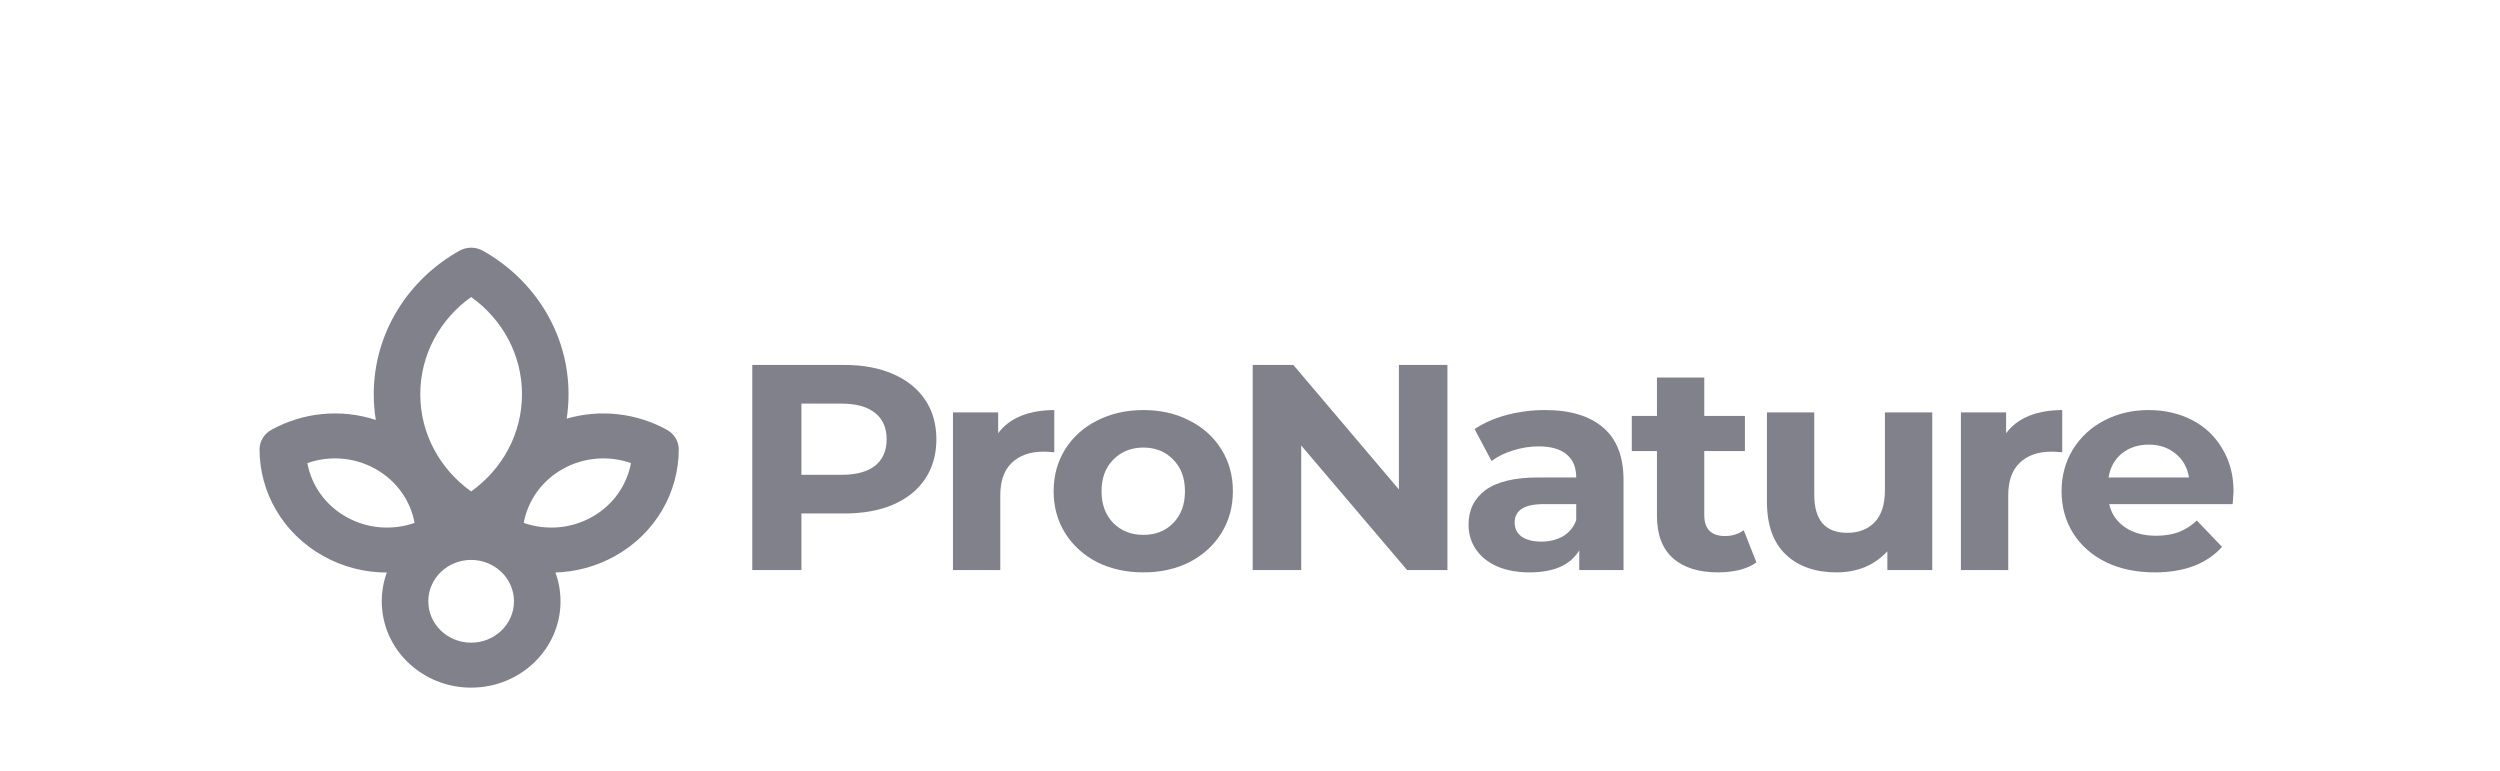
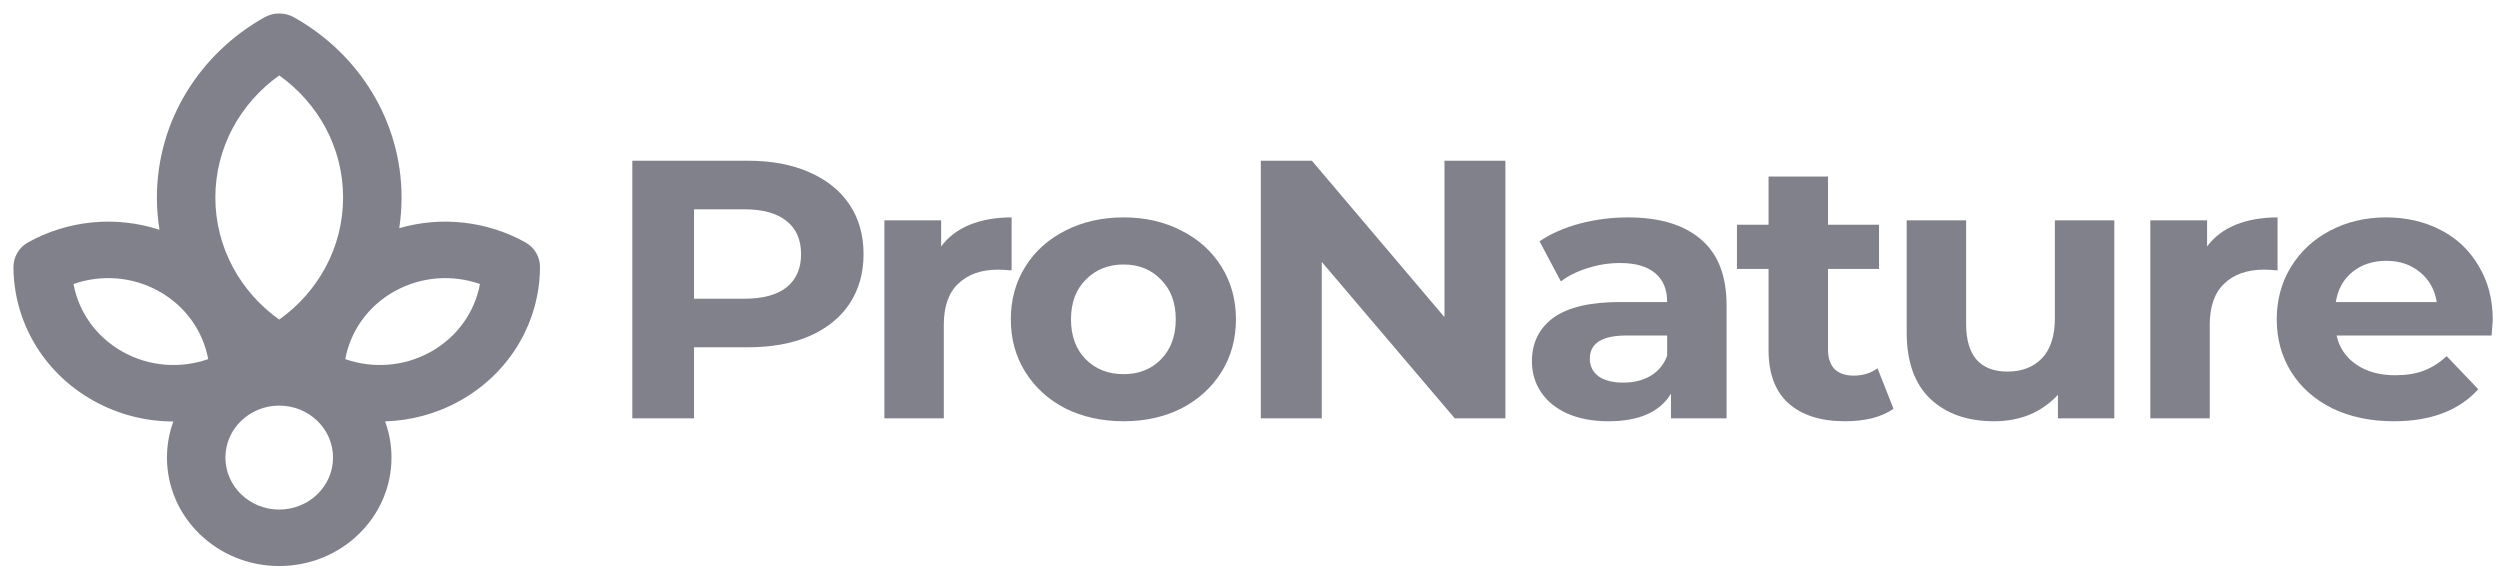
- <svg xmlns="http://www.w3.org/2000/svg" width="211" height="65" viewBox="0 0 211 65" fill="none">
-   <path d="M71.248 30.8C72.836 30.8 74.21 31.056 75.371 31.567C76.548 32.078 77.452 32.803 78.084 33.743C78.715 34.683 79.031 35.796 79.031 37.082C79.031 38.351 78.715 39.464 78.084 40.42C77.452 41.36 76.548 42.085 75.371 42.596C74.21 43.091 72.836 43.338 71.248 43.338H67.639V48.111H63.492V30.8H71.248ZM71.018 40.074C72.263 40.074 73.211 39.818 73.859 39.307C74.508 38.78 74.832 38.038 74.832 37.082C74.832 36.109 74.508 35.367 73.859 34.856C73.211 34.328 72.263 34.065 71.018 34.065H67.639V40.074H71.018Z" fill="#81818B" />
-   <path d="M84.245 36.562C84.722 35.919 85.363 35.433 86.165 35.103C86.984 34.774 87.922 34.609 88.981 34.609V38.17C88.537 38.137 88.238 38.12 88.084 38.12C86.941 38.12 86.045 38.434 85.397 39.06C84.748 39.67 84.424 40.593 84.424 41.83V48.111H80.43V34.807H84.245V36.562Z" fill="#81818B" />
-   <path d="M96.504 48.309C95.053 48.309 93.748 48.02 92.587 47.443C91.444 46.85 90.548 46.033 89.899 44.995C89.251 43.956 88.927 42.777 88.927 41.459C88.927 40.14 89.251 38.961 89.899 37.922C90.548 36.884 91.444 36.076 92.587 35.499C93.748 34.906 95.053 34.609 96.504 34.609C97.954 34.609 99.252 34.906 100.395 35.499C101.539 36.076 102.435 36.884 103.084 37.922C103.732 38.961 104.056 40.14 104.056 41.459C104.056 42.777 103.732 43.956 103.084 44.995C102.435 46.033 101.539 46.85 100.395 47.443C99.252 48.02 97.954 48.309 96.504 48.309ZM96.504 45.143C97.528 45.143 98.364 44.814 99.013 44.154C99.678 43.478 100.011 42.58 100.011 41.459C100.011 40.338 99.678 39.447 99.013 38.788C98.364 38.112 97.528 37.774 96.504 37.774C95.48 37.774 94.635 38.112 93.97 38.788C93.304 39.447 92.971 40.338 92.971 41.459C92.971 42.58 93.304 43.478 93.97 44.154C94.635 44.814 95.48 45.143 96.504 45.143Z" fill="#81818B" />
-   <path d="M122.163 30.8V48.111H118.758L109.823 37.601V48.111H105.727V30.8H109.157L118.067 41.31V30.8H122.163Z" fill="#81818B" />
-   <path d="M130.396 34.609C132.529 34.609 134.168 35.103 135.311 36.093C136.455 37.065 137.026 38.541 137.026 40.519V48.111H133.289V46.454C132.538 47.691 131.139 48.309 129.091 48.309C128.032 48.309 127.11 48.136 126.325 47.789C125.558 47.443 124.969 46.965 124.559 46.355C124.15 45.745 123.945 45.053 123.945 44.278C123.945 43.041 124.423 42.069 125.378 41.36C126.351 40.651 127.845 40.297 129.859 40.297H133.033C133.033 39.456 132.769 38.813 132.239 38.368C131.71 37.906 130.917 37.675 129.859 37.675C129.125 37.675 128.399 37.791 127.683 38.021C126.983 38.236 126.385 38.532 125.89 38.912L124.457 36.216C125.208 35.705 126.103 35.309 127.144 35.029C128.203 34.749 129.287 34.609 130.396 34.609ZM130.089 45.712C130.772 45.712 131.377 45.564 131.906 45.267C132.435 44.954 132.811 44.5 133.033 43.907V42.547H130.294C128.655 42.547 127.836 43.066 127.836 44.105C127.836 44.599 128.032 44.995 128.425 45.292C128.834 45.572 129.389 45.712 130.089 45.712Z" fill="#81818B" />
-   <path d="M148.244 47.468C147.852 47.748 147.365 47.962 146.785 48.111C146.222 48.242 145.624 48.308 144.993 48.308C143.355 48.308 142.083 47.905 141.179 47.097C140.291 46.289 139.847 45.102 139.847 43.536V38.071H137.723V35.103H139.847V31.864H143.841V35.103H147.271V38.071H143.841V43.486C143.841 44.047 143.986 44.484 144.276 44.797C144.583 45.094 145.01 45.242 145.556 45.242C146.188 45.242 146.725 45.077 147.169 44.748L148.244 47.468Z" fill="#81818B" />
-   <path d="M163.082 34.807V48.111H159.293V46.528C158.764 47.105 158.132 47.55 157.398 47.864C156.664 48.16 155.871 48.309 155.017 48.309C153.208 48.309 151.775 47.806 150.716 46.8C149.658 45.795 149.129 44.303 149.129 42.324V34.807H153.123V41.755C153.123 43.898 154.053 44.97 155.913 44.97C156.869 44.97 157.637 44.674 158.218 44.08C158.797 43.47 159.088 42.572 159.088 41.385V34.807H163.082Z" fill="#81818B" />
-   <path d="M169.316 36.562C169.793 35.919 170.434 35.433 171.236 35.103C172.055 34.774 172.994 34.609 174.052 34.609V38.17C173.608 38.137 173.309 38.12 173.156 38.12C172.012 38.12 171.116 38.434 170.468 39.06C169.819 39.67 169.495 40.593 169.495 41.83V48.111H165.501V34.807H169.316V36.562Z" fill="#81818B" />
-   <path d="M188.513 41.508C188.513 41.557 188.488 41.904 188.436 42.547H178.017C178.204 43.371 178.648 44.022 179.348 44.5C180.048 44.978 180.918 45.217 181.959 45.217C182.676 45.217 183.307 45.118 183.853 44.921C184.417 44.707 184.937 44.377 185.415 43.931L187.54 46.157C186.243 47.592 184.348 48.309 181.856 48.309C180.304 48.309 178.93 48.02 177.735 47.443C176.54 46.85 175.619 46.033 174.97 44.995C174.321 43.956 173.997 42.777 173.997 41.459C173.997 40.156 174.313 38.986 174.945 37.947C175.593 36.892 176.472 36.076 177.581 35.499C178.708 34.906 179.962 34.609 181.345 34.609C182.693 34.609 183.913 34.889 185.006 35.45C186.098 36.01 186.951 36.818 187.566 37.873C188.197 38.912 188.513 40.123 188.513 41.508ZM181.37 37.527C180.466 37.527 179.706 37.774 179.092 38.269C178.477 38.763 178.102 39.439 177.965 40.297H184.75C184.613 39.456 184.237 38.788 183.623 38.293C183.009 37.782 182.258 37.527 181.37 37.527Z" fill="#81818B" />
-   <path fill-rule="evenodd" clip-rule="evenodd" d="M40.748 21.16C40.139 20.82 39.389 20.82 38.781 21.16C34.459 23.575 31.544 28.094 31.544 33.273C31.544 34.011 31.603 34.735 31.717 35.442C28.742 34.466 25.52 34.821 22.889 36.286C22.28 36.625 21.905 37.253 21.905 37.932C21.909 41.514 23.835 45.005 27.285 46.93C28.978 47.874 30.826 48.322 32.648 48.323C32.371 49.082 32.22 49.899 32.22 50.749C32.22 54.774 35.598 58.037 39.764 58.037C43.931 58.037 47.308 54.774 47.308 50.749C47.308 49.897 47.157 49.079 46.879 48.318C48.592 48.266 50.318 47.817 51.908 46.93C55.359 45.005 57.285 41.514 57.287 37.932C57.288 37.253 56.913 36.625 56.304 36.286C53.777 34.879 50.704 34.496 47.829 35.333C47.932 34.661 47.985 33.973 47.985 33.273C47.985 28.094 45.07 23.575 40.748 21.16ZM35.472 33.273C35.472 29.91 37.158 26.925 39.764 25.068C42.371 26.925 44.056 29.91 44.056 33.273C44.056 36.635 42.371 39.62 39.764 41.477C37.158 39.62 35.472 36.635 35.472 33.273ZM47.511 39.574C49.326 38.563 51.422 38.445 53.253 39.085C52.911 40.937 51.758 42.632 49.944 43.643C48.13 44.655 46.033 44.773 44.202 44.133C44.544 42.281 45.697 40.586 47.511 39.574ZM25.941 39.085C27.771 38.445 29.868 38.562 31.682 39.574C33.496 40.586 34.649 42.281 34.991 44.132C33.16 44.773 31.064 44.655 29.25 43.643C27.436 42.632 26.282 40.937 25.941 39.085ZM36.148 50.749C36.148 48.821 37.767 47.257 39.764 47.257C41.761 47.257 43.38 48.821 43.38 50.749C43.38 52.678 41.761 54.242 39.764 54.242C37.767 54.242 36.148 52.678 36.148 50.749Z" fill="#81818B" />
+ <svg xmlns="http://www.w3.org/2000/svg" width="168" height="39" viewBox="0 0 168 39" fill="none">
+   <path d="M50.248 10.8C51.836 10.8 53.21 11.056 54.37 11.567C55.548 12.078 56.452 12.803 57.084 13.743C57.715 14.683 58.031 15.796 58.031 17.082C58.031 18.351 57.715 19.464 57.084 20.42C56.452 21.36 55.548 22.085 54.37 22.596C53.21 23.091 51.836 23.338 50.248 23.338H46.639V28.111H42.492V10.8H50.248ZM50.018 20.074C51.264 20.074 52.211 19.818 52.859 19.307C53.508 18.78 53.832 18.038 53.832 17.082C53.832 16.109 53.508 15.367 52.859 14.856C52.211 14.328 51.264 14.065 50.018 14.065H46.639V20.074H50.018Z" fill="#81818B" />
+   <path d="M63.245 16.562C63.722 15.919 64.363 15.433 65.165 15.103C65.984 14.774 66.922 14.609 67.981 14.609V18.17C67.537 18.137 67.238 18.12 67.084 18.12C65.941 18.12 65.045 18.433 64.397 19.06C63.748 19.67 63.424 20.593 63.424 21.83V28.111H59.43V14.807H63.245V16.562Z" fill="#81818B" />
+   <path d="M75.504 28.308C74.053 28.308 72.748 28.02 71.587 27.443C70.444 26.85 69.548 26.033 68.899 24.995C68.251 23.956 67.927 22.777 67.927 21.459C67.927 20.14 68.251 18.961 68.899 17.922C69.548 16.884 70.444 16.076 71.587 15.499C72.748 14.905 74.053 14.609 75.504 14.609C76.954 14.609 78.252 14.905 79.395 15.499C80.539 16.076 81.435 16.884 82.084 17.922C82.731 18.961 83.056 20.14 83.056 21.459C83.056 22.777 82.731 23.956 82.084 24.995C81.435 26.033 80.539 26.85 79.395 27.443C78.252 28.02 76.954 28.308 75.504 28.308ZM75.504 25.143C76.528 25.143 77.364 24.814 78.013 24.154C78.678 23.478 79.011 22.58 79.011 21.459C79.011 20.338 78.678 19.447 78.013 18.788C77.364 18.112 76.528 17.774 75.504 17.774C74.48 17.774 73.635 18.112 72.97 18.788C72.304 19.447 71.971 20.338 71.971 21.459C71.971 22.58 72.304 23.478 72.97 24.154C73.635 24.814 74.48 25.143 75.504 25.143Z" fill="#81818B" />
+   <path d="M101.163 10.8V28.111H97.758L88.823 17.601V28.111H84.727V10.8H88.157L97.067 21.31V10.8H101.163Z" fill="#81818B" />
+   <path d="M109.396 14.609C111.529 14.609 113.168 15.103 114.311 16.093C115.455 17.065 116.026 18.541 116.026 20.519V28.111H112.289V26.454C111.538 27.691 110.139 28.308 108.091 28.308C107.032 28.308 106.11 28.136 105.325 27.789C104.558 27.443 103.969 26.965 103.559 26.355C103.15 25.745 102.945 25.052 102.945 24.278C102.945 23.041 103.423 22.069 104.378 21.36C105.351 20.651 106.845 20.297 108.859 20.297H112.033C112.033 19.456 111.769 18.813 111.239 18.368C110.71 17.906 109.917 17.675 108.859 17.675C108.125 17.675 107.399 17.791 106.683 18.021C105.983 18.236 105.385 18.532 104.89 18.912L103.457 16.216C104.208 15.705 105.103 15.309 106.144 15.029C107.203 14.749 108.287 14.609 109.396 14.609ZM109.089 25.712C109.772 25.712 110.377 25.564 110.906 25.267C111.435 24.954 111.811 24.5 112.033 23.907V22.547H109.294C107.655 22.547 106.836 23.066 106.836 24.105C106.836 24.599 107.032 24.995 107.425 25.292C107.834 25.572 108.389 25.712 109.089 25.712Z" fill="#81818B" />
+   <path d="M127.244 27.468C126.852 27.748 126.365 27.962 125.785 28.111C125.222 28.242 124.624 28.308 123.993 28.308C122.355 28.308 121.083 27.905 120.179 27.097C119.291 26.289 118.847 25.102 118.847 23.536V18.071H116.723V15.103H118.847V11.864H122.841V15.103H126.271V18.071H122.841V23.486C122.841 24.047 122.986 24.484 123.276 24.797C123.583 25.094 124.01 25.242 124.556 25.242C125.188 25.242 125.725 25.077 126.169 24.748L127.244 27.468Z" fill="#81818B" />
+   <path d="M142.082 14.807V28.111H138.293V26.528C137.764 27.105 137.132 27.55 136.398 27.864C135.664 28.16 134.871 28.308 134.017 28.308C132.208 28.308 130.775 27.806 129.716 26.8C128.658 25.795 128.129 24.303 128.129 22.324V14.807H132.123V21.755C132.123 23.898 133.053 24.97 134.913 24.97C135.869 24.97 136.637 24.674 137.218 24.08C137.797 23.47 138.088 22.572 138.088 21.385V14.807H142.082Z" fill="#81818B" />
+   <path d="M148.316 16.562C148.793 15.919 149.434 15.433 150.236 15.103C151.055 14.774 151.994 14.609 153.052 14.609V18.17C152.608 18.137 152.309 18.12 152.156 18.12C151.012 18.12 150.116 18.433 149.468 19.06C148.819 19.67 148.495 20.593 148.495 21.83V28.111H144.501V14.807H148.316V16.562Z" fill="#81818B" />
+   <path d="M167.513 21.508C167.513 21.557 167.488 21.904 167.436 22.547H157.017C157.204 23.371 157.648 24.022 158.348 24.5C159.048 24.978 159.918 25.217 160.959 25.217C161.676 25.217 162.307 25.119 162.853 24.921C163.417 24.707 163.937 24.377 164.415 23.931L166.54 26.157C165.243 27.591 163.348 28.308 160.856 28.308C159.304 28.308 157.93 28.02 156.735 27.443C155.54 26.85 154.619 26.033 153.97 24.995C153.321 23.956 152.997 22.777 152.997 21.459C152.997 20.156 153.313 18.986 153.945 17.947C154.593 16.892 155.472 16.076 156.581 15.499C157.708 14.905 158.962 14.609 160.345 14.609C161.693 14.609 162.913 14.889 164.006 15.45C165.098 16.01 165.951 16.818 166.566 17.873C167.197 18.912 167.513 20.123 167.513 21.508ZM160.37 17.527C159.466 17.527 158.706 17.774 158.092 18.269C157.477 18.763 157.102 19.439 156.965 20.297H163.75C163.613 19.456 163.237 18.788 162.623 18.293C162.009 17.782 161.258 17.527 160.37 17.527Z" fill="#81818B" />
+   <path fill-rule="evenodd" clip-rule="evenodd" d="M19.748 1.16C19.14 0.82 18.389 0.82 17.781 1.16C13.459 3.575 10.544 8.094 10.544 13.273C10.544 14.011 10.603 14.735 10.717 15.442C7.742 14.466 4.52 14.821 1.889 16.286C1.28 16.625 0.905 17.253 0.905 17.932C0.908 21.514 2.835 25.006 6.285 26.93C7.978 27.874 9.826 28.323 11.648 28.323C11.371 29.082 11.22 29.899 11.22 30.749C11.22 34.774 14.598 38.037 18.764 38.037C22.931 38.037 26.308 34.774 26.308 30.749C26.308 29.897 26.157 29.079 25.878 28.318C27.592 28.266 29.318 27.817 30.908 26.93C34.359 25.006 36.285 21.514 36.287 17.932C36.288 17.253 35.913 16.625 35.304 16.286C32.777 14.879 29.704 14.496 26.829 15.333C26.932 14.661 26.985 13.973 26.985 13.273C26.985 8.094 24.07 3.575 19.748 1.16ZM14.472 13.273C14.472 9.91 16.158 6.925 18.764 5.068C21.371 6.925 23.056 9.91 23.056 13.273C23.056 16.635 21.371 19.62 18.764 21.477C16.158 19.62 14.472 16.635 14.472 13.273ZM26.512 19.574C28.326 18.563 30.422 18.445 32.253 19.085C31.912 20.937 30.758 22.631 28.944 23.643C27.13 24.655 25.033 24.773 23.202 24.133C23.544 22.281 24.698 20.586 26.512 19.574ZM4.94 19.085C6.771 18.445 8.868 18.562 10.682 19.574C12.496 20.586 13.649 22.281 13.991 24.132C12.16 24.773 10.064 24.655 8.25 23.643C6.436 22.631 5.282 20.937 4.94 19.085ZM15.149 30.749C15.149 28.82 16.767 27.257 18.764 27.257C20.761 27.257 22.38 28.82 22.38 30.749C22.38 32.678 20.761 34.242 18.764 34.242C16.767 34.242 15.149 32.678 15.149 30.749Z" fill="#81818B" />
</svg>
